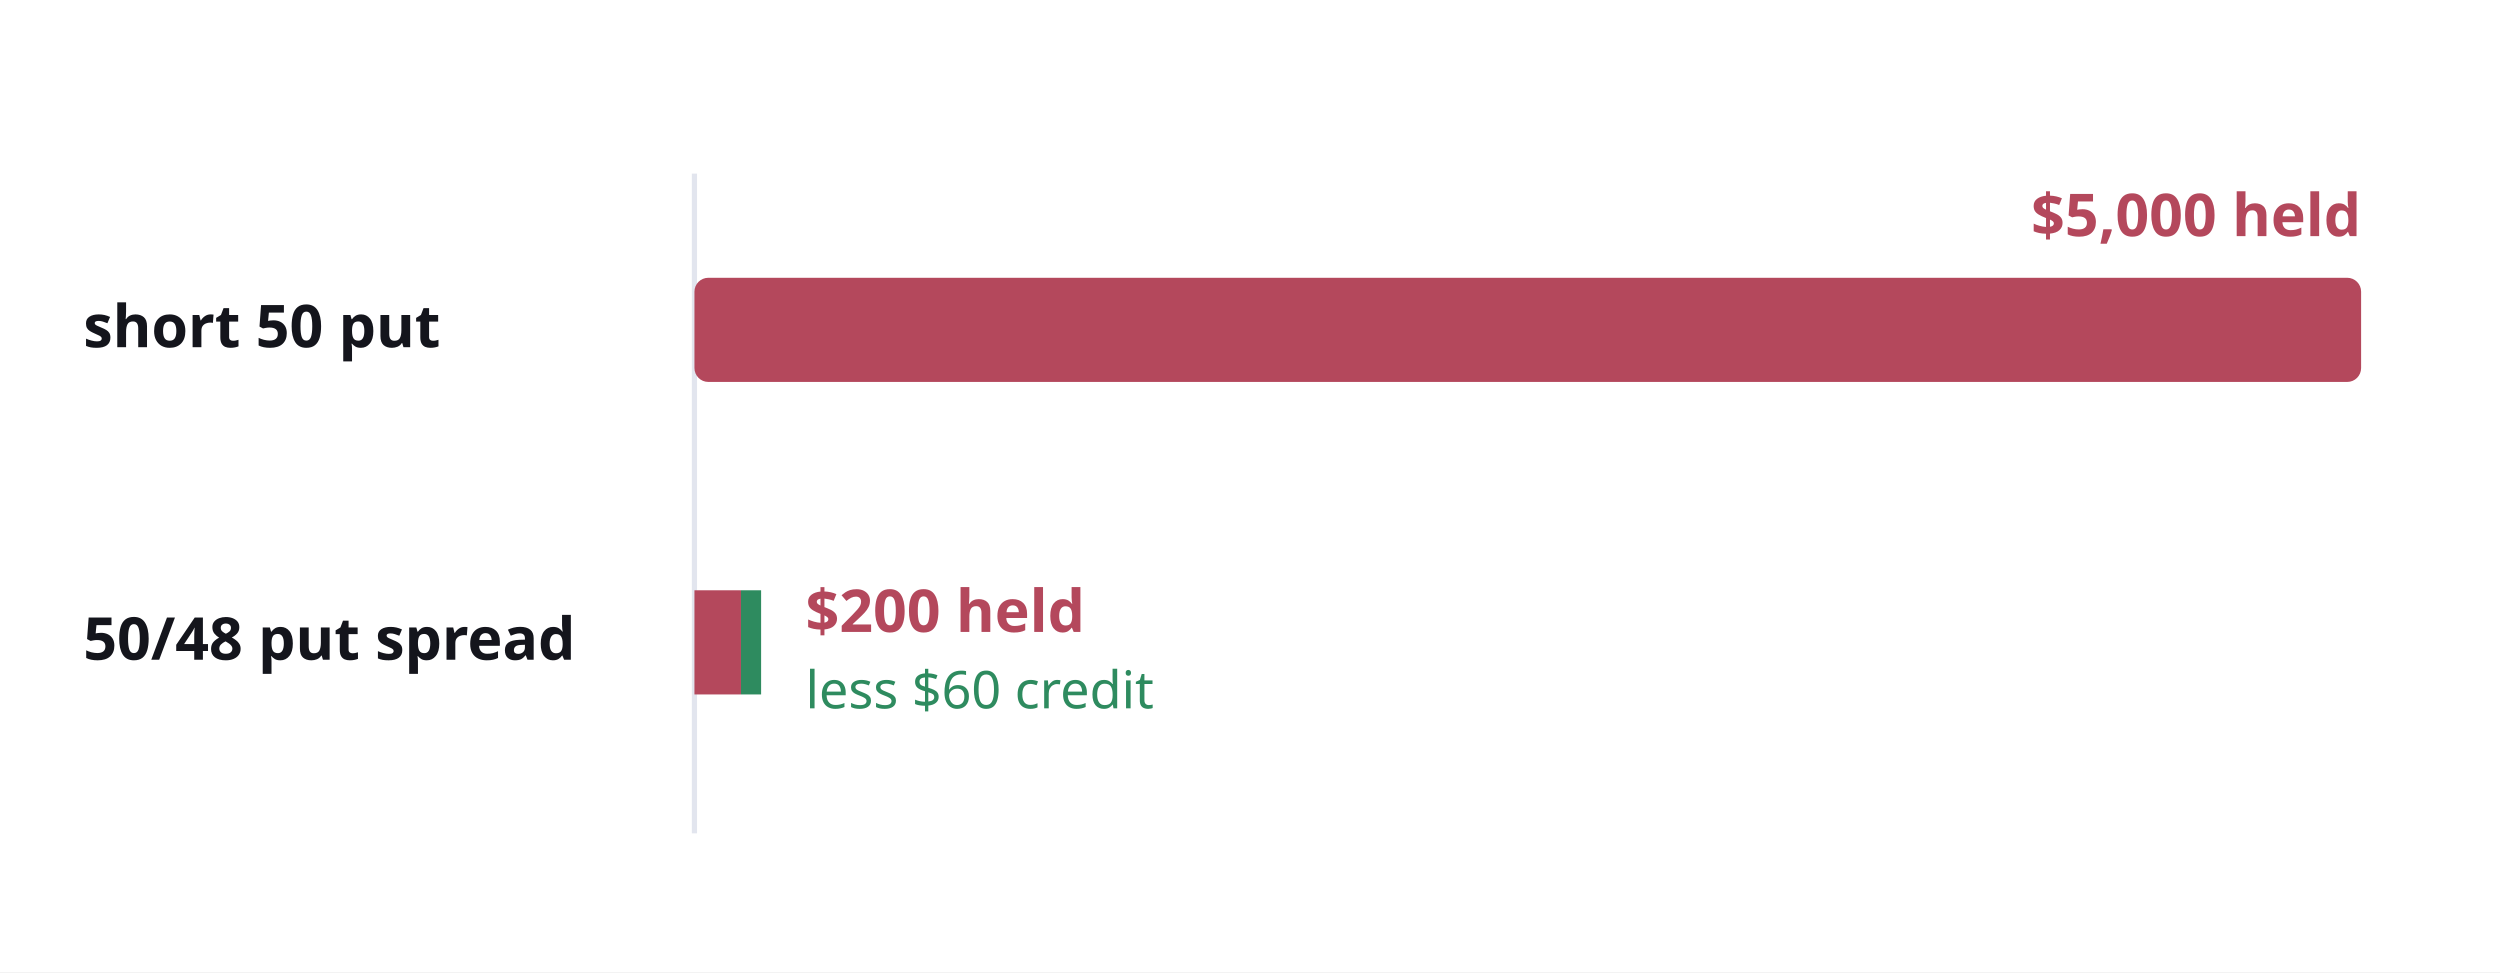
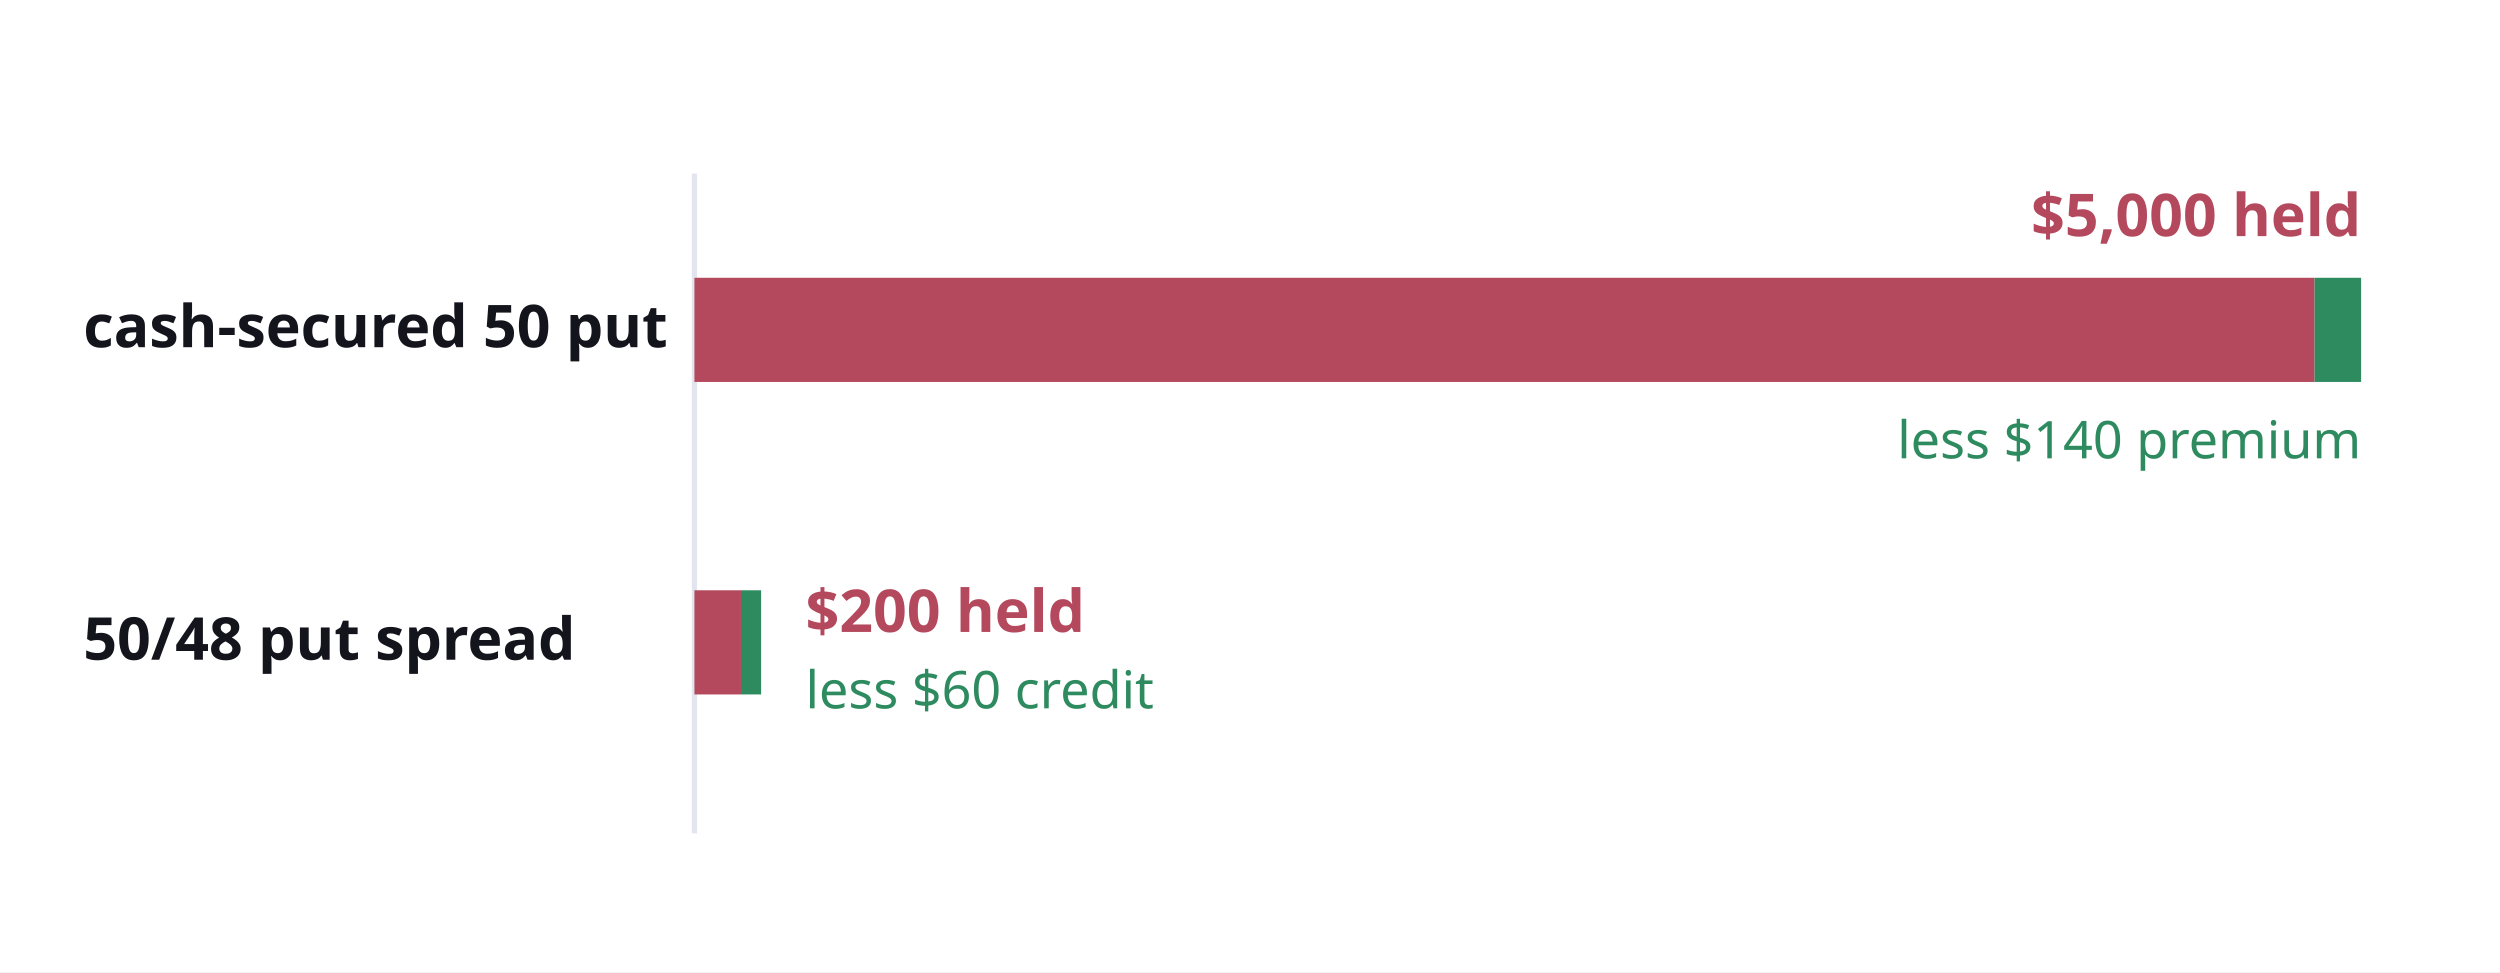
- <svg xmlns="http://www.w3.org/2000/svg" viewBox="0 0 720 280" font-family="'IBM Plex Sans', system-ui, sans-serif" role="img" aria-label="Two hypothetical positions short the same 50 put, drawn to one scale. The cash-secured put reserves $5,000, the full strike times 100, shown as a long bar. The 50/48 put credit spread reserves only its $2 width times 100, $200, shown as a bar one twenty-fifth as long, of which $60 is offset by the credit received, leaving a net $140.">
+ <svg xmlns="http://www.w3.org/2000/svg" viewBox="0 0 720 280" font-family="'IBM Plex Sans', system-ui, sans-serif" role="img" aria-label="Two hypothetical positions short the same 50 put, drawn to one scale. The cash-secured put reserves $5,000, the full strike times 100, shown as a long bar, of which $140 is offset by the premium received, leaving a net $4,860. The 50/48 put credit spread reserves only its $2 width times 100, $200, shown as a bar one twenty-fifth as long, of which $60 is offset by the credit received, leaving a net $140.">
  <rect width="720" height="280" fill="#FFFFFF" />
  <line x1="200" y1="50" x2="200" y2="240" stroke="#E2E5EE" stroke-width="1.5" />
-   <text x="24" y="100" font-size="17" font-weight="600" fill="#14151C">short 50 put</text>
-   <rect x="200" y="80" width="480" height="30" rx="4" fill="#B4485C" />
+   <text x="24" y="100" font-size="17" font-weight="600" fill="#14151C">cash-secured 50 put</text>
+   <rect x="200" y="80" width="466.6" height="30" fill="#B4485C" />
+   <rect x="666.6" y="80" width="13.4" height="30" fill="#2E8B5F" />
  <text x="680" y="68" font-size="17" font-weight="600" text-anchor="end" fill="#B4485C">$5,000 held</text>
+   <text x="680" y="132" font-size="15" text-anchor="end" fill="#2E8B5F">less $140 premium</text>
  <text x="24" y="190" font-size="17" font-weight="600" fill="#14151C">50/48 put spread</text>
  <rect x="200" y="170" width="13.4" height="30" fill="#B4485C" />
  <rect x="213.4" y="170" width="5.8" height="30" fill="#2E8B5F" />
  <text x="232" y="182" font-size="17" font-weight="600" fill="#B4485C">$200 held</text>
  <text x="232" y="204" font-size="15" fill="#2E8B5F">less $60 credit</text>
</svg>
